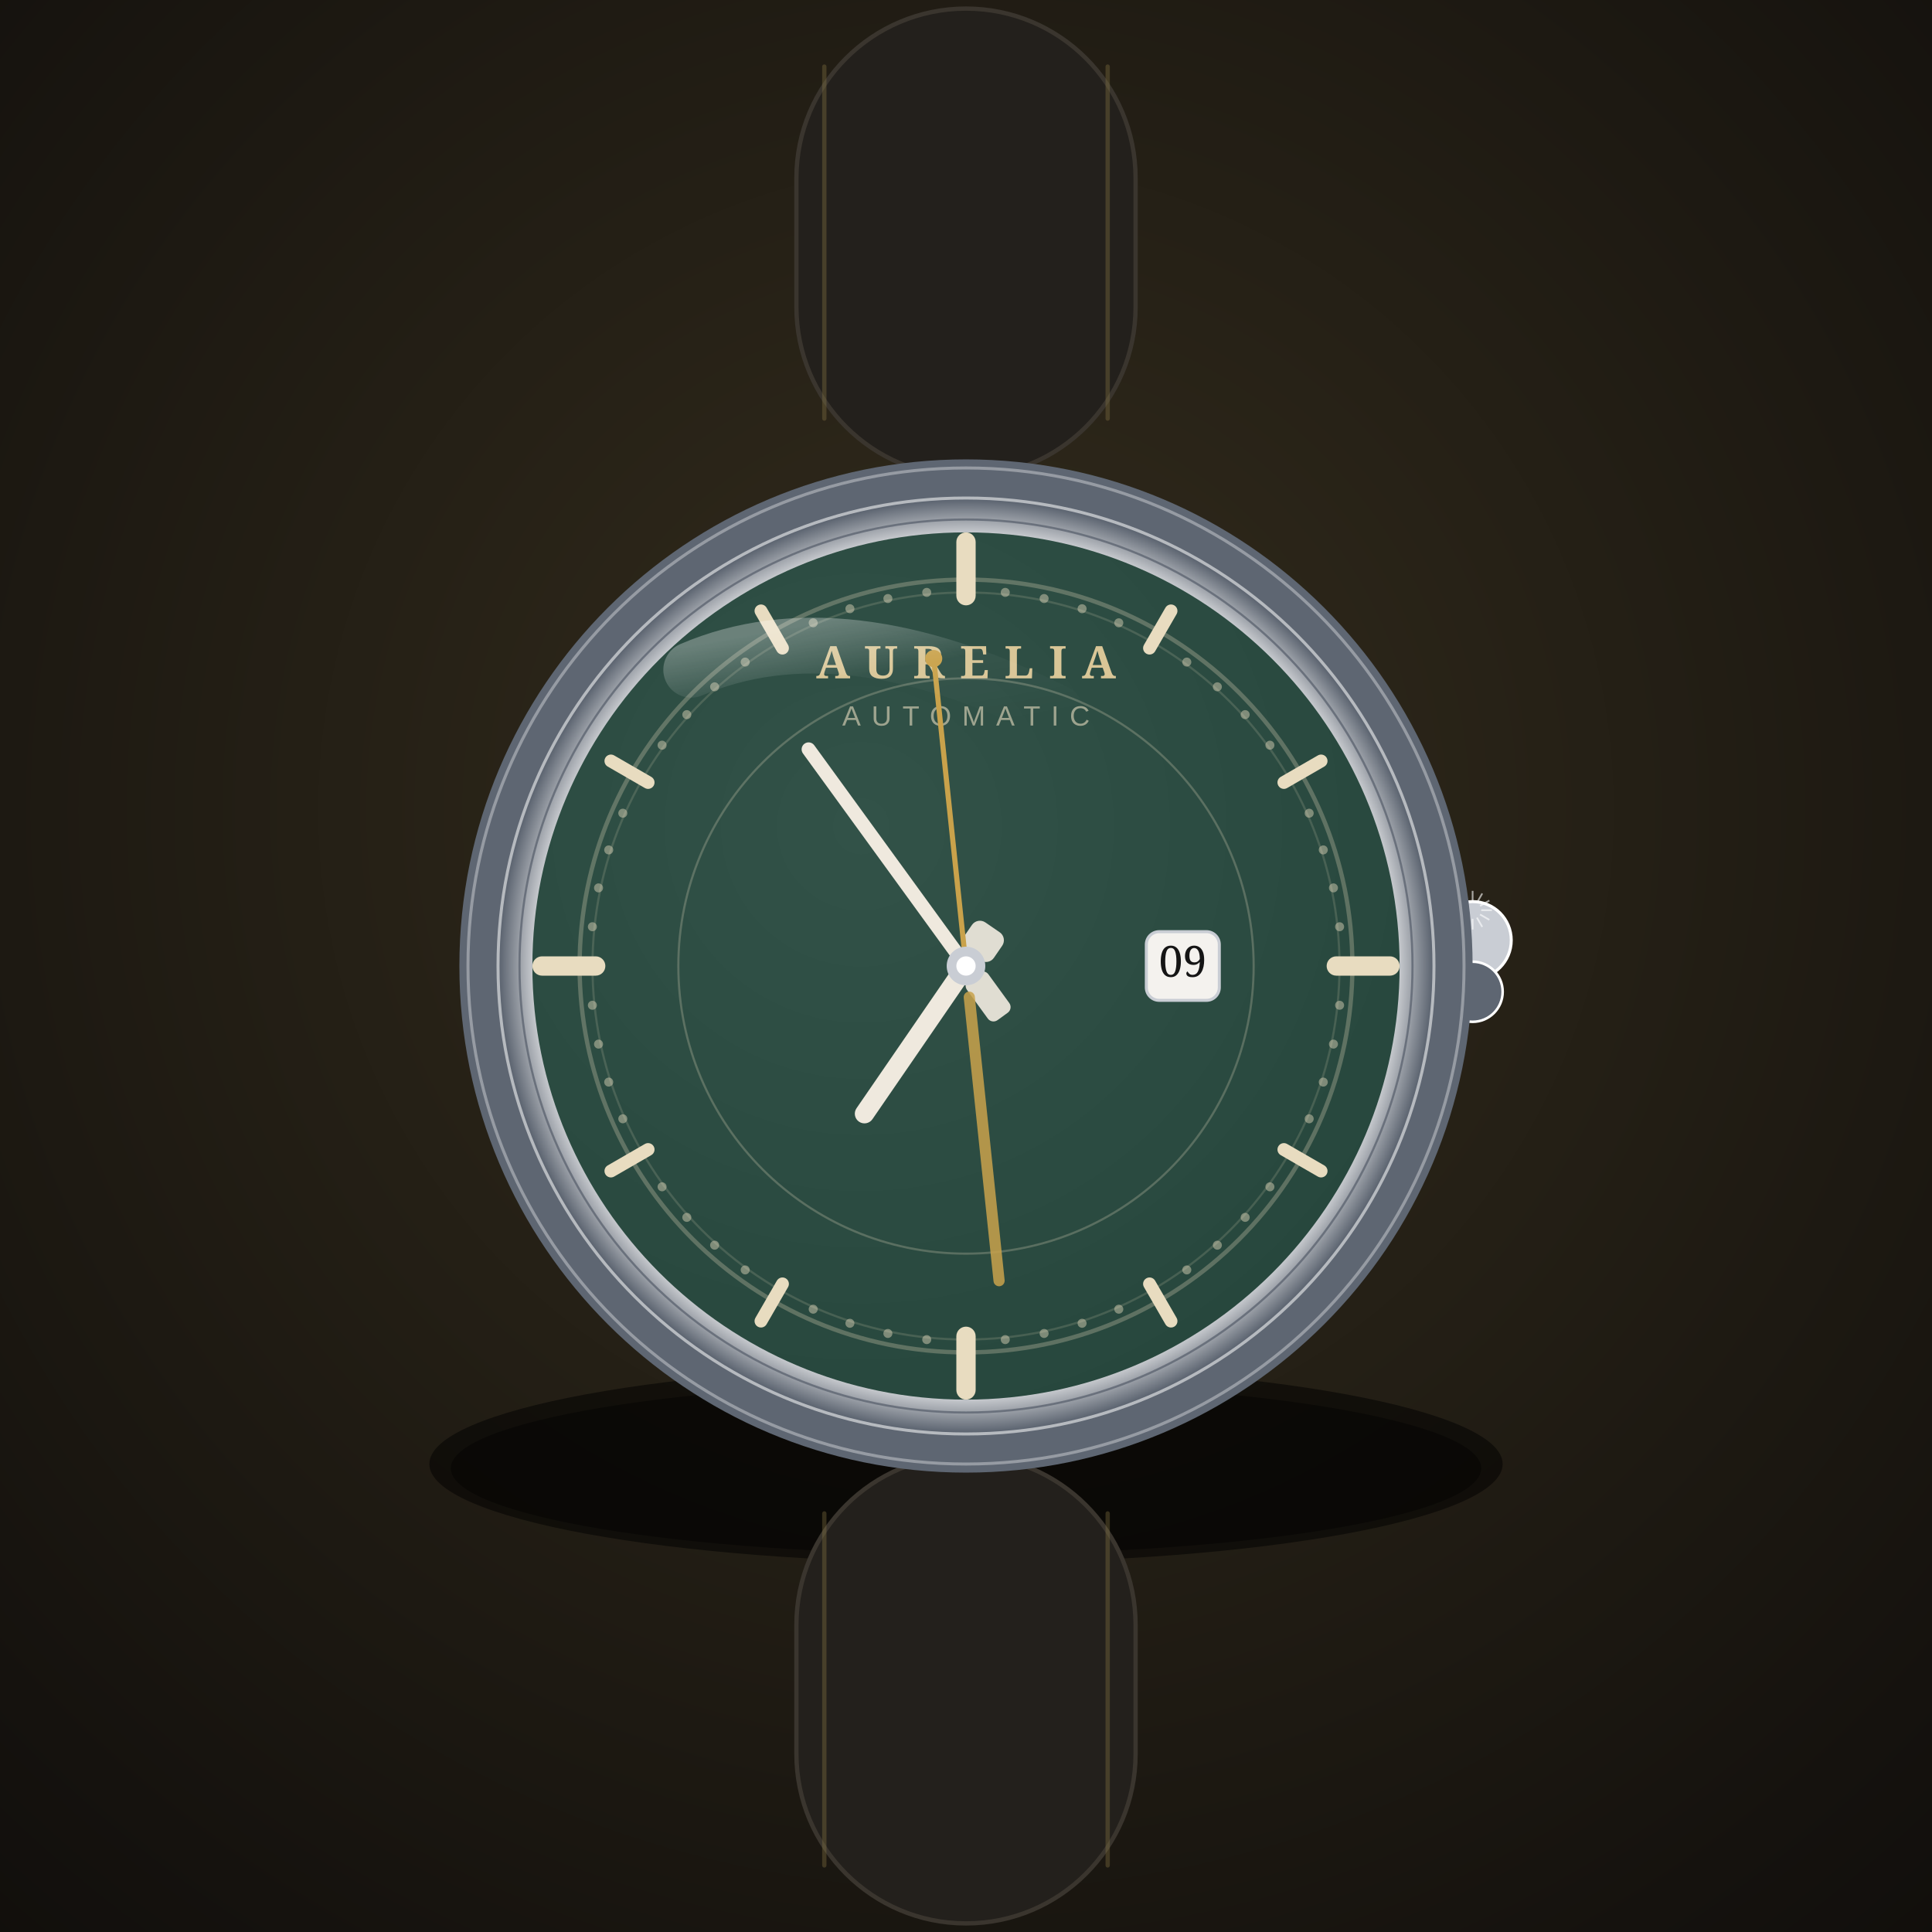
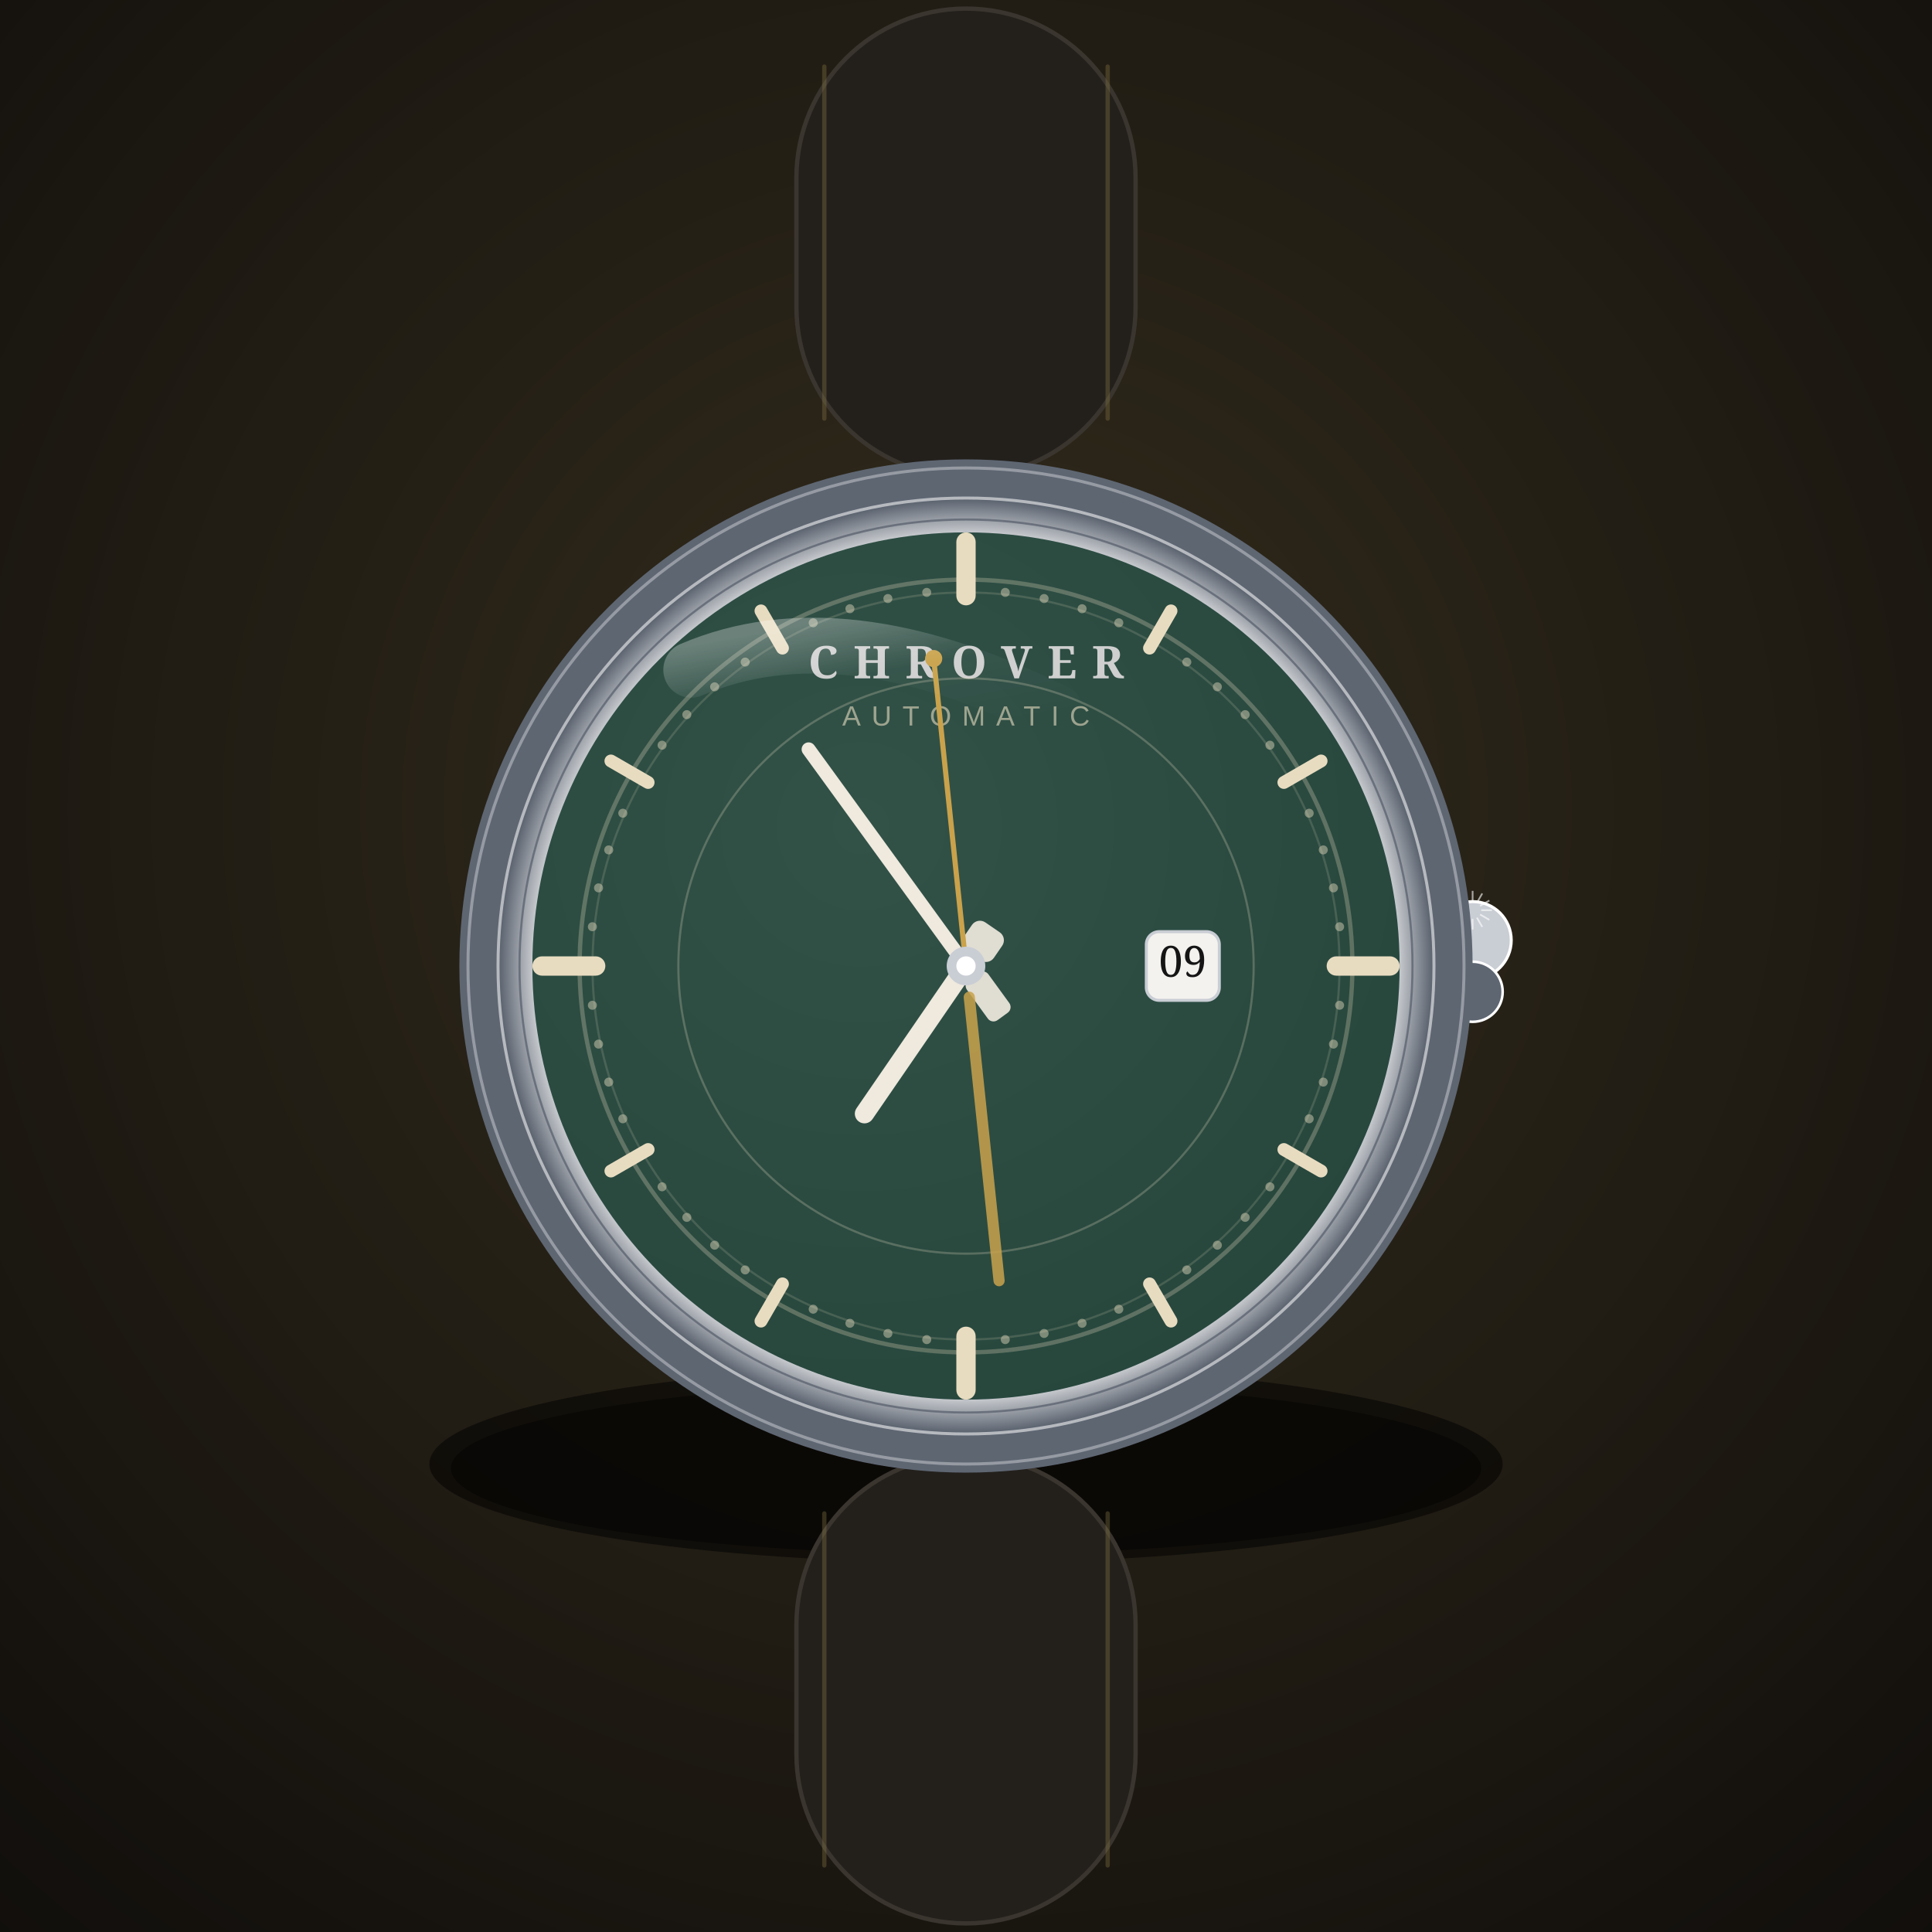
<svg xmlns="http://www.w3.org/2000/svg" width="900" height="900" viewBox="0 0 900 900" font-family="Arial, sans-serif">
  <defs>
    <radialGradient id="bg0" cx="0.5" cy="0.42" r="0.95">
      <stop offset="0%" stop-color="hsl(42 28% 16%)" />
      <stop offset="70%" stop-color="#15120e" />
      <stop offset="100%" stop-color="#0a0908" />
    </radialGradient>
    <linearGradient id="case0" x1="0" y1="0" x2="1" y2="1">
      <stop offset="0%" stop-color="#ffffff" />
      <stop offset="45%" stop-color="#5e6672" stop-opacity="0.9" />
      <stop offset="100%" stop-color="#ffffff" />
    </linearGradient>
    <radialGradient id="dial0" cx="0.38" cy="0.34" r="0.9">
      <stop offset="0%" stop-color="#325248" />
      <stop offset="100%" stop-color="#24443a" />
    </radialGradient>
    <radialGradient id="caseRim0" cx="0.5" cy="0.5" r="0.5">
      <stop offset="82%" stop-color="#ffffff" />
      <stop offset="92%" stop-color="#5e6672" />
      <stop offset="100%" stop-color="#5e6672" />
    </radialGradient>
    <linearGradient id="glass0" x1="0" y1="0" x2="1" y2="1">
      <stop offset="0%" stop-color="#fff" stop-opacity="0.32" />
      <stop offset="45%" stop-color="#fff" stop-opacity="0.04" />
      <stop offset="100%" stop-color="#fff" stop-opacity="0" />
    </linearGradient>
  </defs>
  <rect width="900" height="900" fill="url(#bg0)" />
  <ellipse cx="450" cy="682" rx="250" ry="46" fill="#000" opacity="0.5" />
  <ellipse cx="450" cy="684" rx="240" ry="40" fill="#000" opacity="0.4" />
  <g transform="scale(1) translate(0 0)">
    <rect x="371" y="4" width="158" height="218" rx="79" fill="#23201c" stroke="#3a352e" stroke-width="2" />
    <rect x="383" y="30" width="2" height="166" rx="1" fill="#8a7744" opacity="0.35" />
    <rect x="515" y="30" width="2" height="166" rx="1" fill="#8a7744" opacity="0.35" />
    <rect x="371" y="678" width="158" height="218" rx="79" fill="#23201c" stroke="#3a352e" stroke-width="2" />
    <rect x="383" y="704" width="2" height="166" rx="1" fill="#8a7744" opacity="0.35" />
    <rect x="515" y="704" width="2" height="166" rx="1" fill="#8a7744" opacity="0.35" />
    <rect x="652" y="438" width="22" height="24" rx="5" fill="#5e6672" stroke="#ffffff" stroke-width="1" />
    <circle cx="686" cy="438" r="18" fill="#c9cdd4" stroke="#ffffff" stroke-width="1.4" />
    <circle cx="686" cy="462" r="14" fill="#5e6672" stroke="#ffffff" stroke-width="1.2" />
    <g fill="#c9cdd4" stroke="#ffffff" stroke-opacity="0.6" stroke-width="0.8">
      <path d="M 690 424 L 695 424" />
      <path d="M 689.464 426 L 693.794 428.5" />
      <path d="M 688 427.464 L 690.5 431.794" />
      <path d="M 686 428 L 686 433" />
      <path d="M 684 427.464 L 681.5 431.794" />
      <path d="M 682.536 426 L 678.206 428.5" />
      <path d="M 682 424 L 677 424" />
      <path d="M 682.536 422 L 678.206 419.5" />
      <path d="M 684 420.536 L 681.5 416.206" />
      <path d="M 686 420 L 686 415" />
      <path d="M 688 420.536 L 690.5 416.206" />
      <path d="M 689.464 422 L 693.794 419.5" />
    </g>
    <circle cx="450" cy="450" r="236" fill="url(#caseRim0)" />
    <circle cx="450" cy="450" r="224" fill="none" stroke="#5e6672" stroke-width="3" />
    <circle cx="450" cy="450" r="202" fill="url(#dial0)" />
    <g>
      <circle cx="450" cy="450" r="218" fill="none" stroke="#ffffff" stroke-opacity="0.55" stroke-width="1.4" />
      <circle cx="450" cy="450" r="208" fill="none" stroke="#5e6672" stroke-opacity="0.8" stroke-width="1" />
    </g>
    <circle cx="450" cy="450" r="180" fill="none" stroke="rgba(232,220,192,0.28)" stroke-width="2" />
    <circle cx="450" cy="450" r="174" fill="none" stroke="rgba(232,220,192,0.16)" stroke-width="1" />
    <g transform="rotate(6 450 450)">
      <circle cx="450" cy="275" r="2.1" fill="rgba(232,220,192,0.45)" />
    </g>
    <g transform="rotate(12 450 450)">
      <circle cx="450" cy="275" r="2.1" fill="rgba(232,220,192,0.45)" />
    </g>
    <g transform="rotate(18 450 450)">
      <circle cx="450" cy="275" r="2.1" fill="rgba(232,220,192,0.45)" />
    </g>
    <g transform="rotate(24 450 450)">
      <circle cx="450" cy="275" r="2.1" fill="rgba(232,220,192,0.45)" />
    </g>
    <g transform="rotate(36 450 450)">
      <circle cx="450" cy="275" r="2.1" fill="rgba(232,220,192,0.45)" />
    </g>
    <g transform="rotate(42 450 450)">
      <circle cx="450" cy="275" r="2.1" fill="rgba(232,220,192,0.45)" />
    </g>
    <g transform="rotate(48 450 450)">
      <circle cx="450" cy="275" r="2.1" fill="rgba(232,220,192,0.45)" />
    </g>
    <g transform="rotate(54 450 450)">
      <circle cx="450" cy="275" r="2.1" fill="rgba(232,220,192,0.45)" />
    </g>
    <g transform="rotate(66 450 450)">
      <circle cx="450" cy="275" r="2.1" fill="rgba(232,220,192,0.45)" />
    </g>
    <g transform="rotate(72 450 450)">
      <circle cx="450" cy="275" r="2.1" fill="rgba(232,220,192,0.45)" />
    </g>
    <g transform="rotate(78 450 450)">
      <circle cx="450" cy="275" r="2.1" fill="rgba(232,220,192,0.45)" />
    </g>
    <g transform="rotate(84 450 450)">
      <circle cx="450" cy="275" r="2.1" fill="rgba(232,220,192,0.45)" />
    </g>
    <g transform="rotate(96 450 450)">
      <circle cx="450" cy="275" r="2.1" fill="rgba(232,220,192,0.45)" />
    </g>
    <g transform="rotate(102 450 450)">
      <circle cx="450" cy="275" r="2.1" fill="rgba(232,220,192,0.45)" />
    </g>
    <g transform="rotate(108 450 450)">
      <circle cx="450" cy="275" r="2.1" fill="rgba(232,220,192,0.45)" />
    </g>
    <g transform="rotate(114 450 450)">
      <circle cx="450" cy="275" r="2.1" fill="rgba(232,220,192,0.45)" />
    </g>
    <g transform="rotate(126 450 450)">
      <circle cx="450" cy="275" r="2.1" fill="rgba(232,220,192,0.45)" />
    </g>
    <g transform="rotate(132 450 450)">
      <circle cx="450" cy="275" r="2.1" fill="rgba(232,220,192,0.45)" />
    </g>
    <g transform="rotate(138 450 450)">
      <circle cx="450" cy="275" r="2.1" fill="rgba(232,220,192,0.45)" />
    </g>
    <g transform="rotate(144 450 450)">
      <circle cx="450" cy="275" r="2.1" fill="rgba(232,220,192,0.45)" />
    </g>
    <g transform="rotate(156 450 450)">
      <circle cx="450" cy="275" r="2.1" fill="rgba(232,220,192,0.45)" />
    </g>
    <g transform="rotate(162 450 450)">
      <circle cx="450" cy="275" r="2.1" fill="rgba(232,220,192,0.45)" />
    </g>
    <g transform="rotate(168 450 450)">
      <circle cx="450" cy="275" r="2.1" fill="rgba(232,220,192,0.45)" />
    </g>
    <g transform="rotate(174 450 450)">
      <circle cx="450" cy="275" r="2.1" fill="rgba(232,220,192,0.45)" />
    </g>
    <g transform="rotate(186 450 450)">
      <circle cx="450" cy="275" r="2.1" fill="rgba(232,220,192,0.45)" />
    </g>
    <g transform="rotate(192 450 450)">
      <circle cx="450" cy="275" r="2.1" fill="rgba(232,220,192,0.45)" />
    </g>
    <g transform="rotate(198 450 450)">
      <circle cx="450" cy="275" r="2.1" fill="rgba(232,220,192,0.45)" />
    </g>
    <g transform="rotate(204 450 450)">
      <circle cx="450" cy="275" r="2.1" fill="rgba(232,220,192,0.45)" />
    </g>
    <g transform="rotate(216 450 450)">
      <circle cx="450" cy="275" r="2.1" fill="rgba(232,220,192,0.45)" />
    </g>
    <g transform="rotate(222 450 450)">
      <circle cx="450" cy="275" r="2.1" fill="rgba(232,220,192,0.45)" />
    </g>
    <g transform="rotate(228 450 450)">
      <circle cx="450" cy="275" r="2.1" fill="rgba(232,220,192,0.45)" />
    </g>
    <g transform="rotate(234 450 450)">
      <circle cx="450" cy="275" r="2.1" fill="rgba(232,220,192,0.45)" />
    </g>
    <g transform="rotate(246 450 450)">
      <circle cx="450" cy="275" r="2.1" fill="rgba(232,220,192,0.45)" />
    </g>
    <g transform="rotate(252 450 450)">
      <circle cx="450" cy="275" r="2.1" fill="rgba(232,220,192,0.45)" />
    </g>
    <g transform="rotate(258 450 450)">
      <circle cx="450" cy="275" r="2.1" fill="rgba(232,220,192,0.45)" />
    </g>
    <g transform="rotate(264 450 450)">
      <circle cx="450" cy="275" r="2.1" fill="rgba(232,220,192,0.45)" />
    </g>
    <g transform="rotate(276 450 450)">
      <circle cx="450" cy="275" r="2.1" fill="rgba(232,220,192,0.45)" />
    </g>
    <g transform="rotate(282 450 450)">
      <circle cx="450" cy="275" r="2.1" fill="rgba(232,220,192,0.45)" />
    </g>
    <g transform="rotate(288 450 450)">
      <circle cx="450" cy="275" r="2.1" fill="rgba(232,220,192,0.45)" />
    </g>
    <g transform="rotate(294 450 450)">
      <circle cx="450" cy="275" r="2.1" fill="rgba(232,220,192,0.45)" />
    </g>
    <g transform="rotate(306 450 450)">
      <circle cx="450" cy="275" r="2.1" fill="rgba(232,220,192,0.45)" />
    </g>
    <g transform="rotate(312 450 450)">
      <circle cx="450" cy="275" r="2.1" fill="rgba(232,220,192,0.45)" />
    </g>
    <g transform="rotate(318 450 450)">
      <circle cx="450" cy="275" r="2.1" fill="rgba(232,220,192,0.45)" />
    </g>
    <g transform="rotate(324 450 450)">
      <circle cx="450" cy="275" r="2.1" fill="rgba(232,220,192,0.45)" />
    </g>
    <g transform="rotate(336 450 450)">
      <circle cx="450" cy="275" r="2.1" fill="rgba(232,220,192,0.45)" />
    </g>
    <g transform="rotate(342 450 450)">
      <circle cx="450" cy="275" r="2.1" fill="rgba(232,220,192,0.45)" />
    </g>
    <g transform="rotate(348 450 450)">
      <circle cx="450" cy="275" r="2.1" fill="rgba(232,220,192,0.45)" />
    </g>
    <g transform="rotate(354 450 450)">
      <circle cx="450" cy="275" r="2.1" fill="rgba(232,220,192,0.45)" />
    </g>
    <g transform="rotate(0 450 450)">
      <rect x="445.5" y="248" width="9" height="34" rx="4.5" fill="#e8dcc0" />
    </g>
    <g transform="rotate(30 450 450)">
      <rect x="447" y="256" width="6" height="26" rx="3" fill="#e8dcc0" />
    </g>
    <g transform="rotate(60 450 450)">
      <rect x="447" y="256" width="6" height="26" rx="3" fill="#e8dcc0" />
    </g>
    <g transform="rotate(90 450 450)">
      <rect x="445.5" y="248" width="9" height="34" rx="4.5" fill="#e8dcc0" />
    </g>
    <g transform="rotate(120 450 450)">
      <rect x="447" y="256" width="6" height="26" rx="3" fill="#e8dcc0" />
    </g>
    <g transform="rotate(150 450 450)">
      <rect x="447" y="256" width="6" height="26" rx="3" fill="#e8dcc0" />
    </g>
    <g transform="rotate(180 450 450)">
      <rect x="445.5" y="248" width="9" height="34" rx="4.5" fill="#e8dcc0" />
    </g>
    <g transform="rotate(210 450 450)">
      <rect x="447" y="256" width="6" height="26" rx="3" fill="#e8dcc0" />
    </g>
    <g transform="rotate(240 450 450)">
      <rect x="447" y="256" width="6" height="26" rx="3" fill="#e8dcc0" />
    </g>
    <g transform="rotate(270 450 450)">
      <rect x="445.5" y="248" width="9" height="34" rx="4.5" fill="#e8dcc0" />
    </g>
    <g transform="rotate(300 450 450)">
      <rect x="447" y="256" width="6" height="26" rx="3" fill="#e8dcc0" />
    </g>
    <g transform="rotate(330 450 450)">
      <rect x="447" y="256" width="6" height="26" rx="3" fill="#e8dcc0" />
    </g>
-     <text x="450" y="316" text-anchor="middle" font-family="Georgia, serif" font-size="21" letter-spacing="7" fill="#d9c697" font-weight="600">AURELIA</text>
+     <text x="450" y="316" text-anchor="middle" font-family="Georgia, serif" font-size="21" letter-spacing="7" fill="#cfcfcf" font-weight="600">CHROVER</text>
    <text x="450" y="338" text-anchor="middle" font-family="Arial, sans-serif" font-size="13" letter-spacing="5" fill="rgba(232,220,192,0.6)">AUTOMATIC</text>
    <circle cx="450" cy="450" r="134" fill="none" stroke="rgba(232,220,192,0.25)" stroke-width="1" />
    <g>
      <rect x="534" y="434" width="34" height="32" rx="6" fill="#f4f2ee" stroke="#c9cdd4" stroke-width="1.4" />
      <text x="551" y="455" text-anchor="middle" font-family="Georgia, serif" font-size="20" fill="#151515">09</text>
    </g>
    <g transform="rotate(214.5 450 450)">
      <rect x="445.5" y="362" width="9" height="88" rx="4.5" fill="#efe9de" />
      <rect x="441.45" y="456" width="17.1" height="15.84" rx="4.5" fill="#efe9de" opacity="0.92" />
    </g>
    <g transform="rotate(-36 450 450)">
      <rect x="446.75" y="322" width="6.5" height="128" rx="3.25" fill="#efe9de" />
      <rect x="443.825" y="456" width="12.35" height="23.04" rx="3.25" fill="#efe9de" opacity="0.92" />
    </g>
    <g transform="rotate(-6 450 450)">
      <rect x="448.8" y="308" width="2.4" height="142" rx="1.2" fill="#c9a24b" />
      <circle cx="450" cy="306" r="4" fill="#c9a24b" />
      <rect x="447.4" y="462" width="5.2" height="138" rx="2.6" fill="#c9a24b" opacity="0.85" />
    </g>
    <circle cx="450" cy="450" r="9" fill="#c9cdd4" />
    <circle cx="450" cy="450" r="4.5" fill="#ffffff" />
    <rect x="449" y="448.5" width="2" height="26" rx="1" fill="#ffffff" opacity="0" />
    <path d="M 322 312 Q 392 282 492 332" fill="none" stroke="url(#glass0)" stroke-width="26" stroke-linecap="round" opacity="0.9" />
    <circle cx="450" cy="450" r="232" fill="none" stroke="#ffffff" stroke-opacity="0.35" stroke-width="1.4" />
  </g>
</svg>
